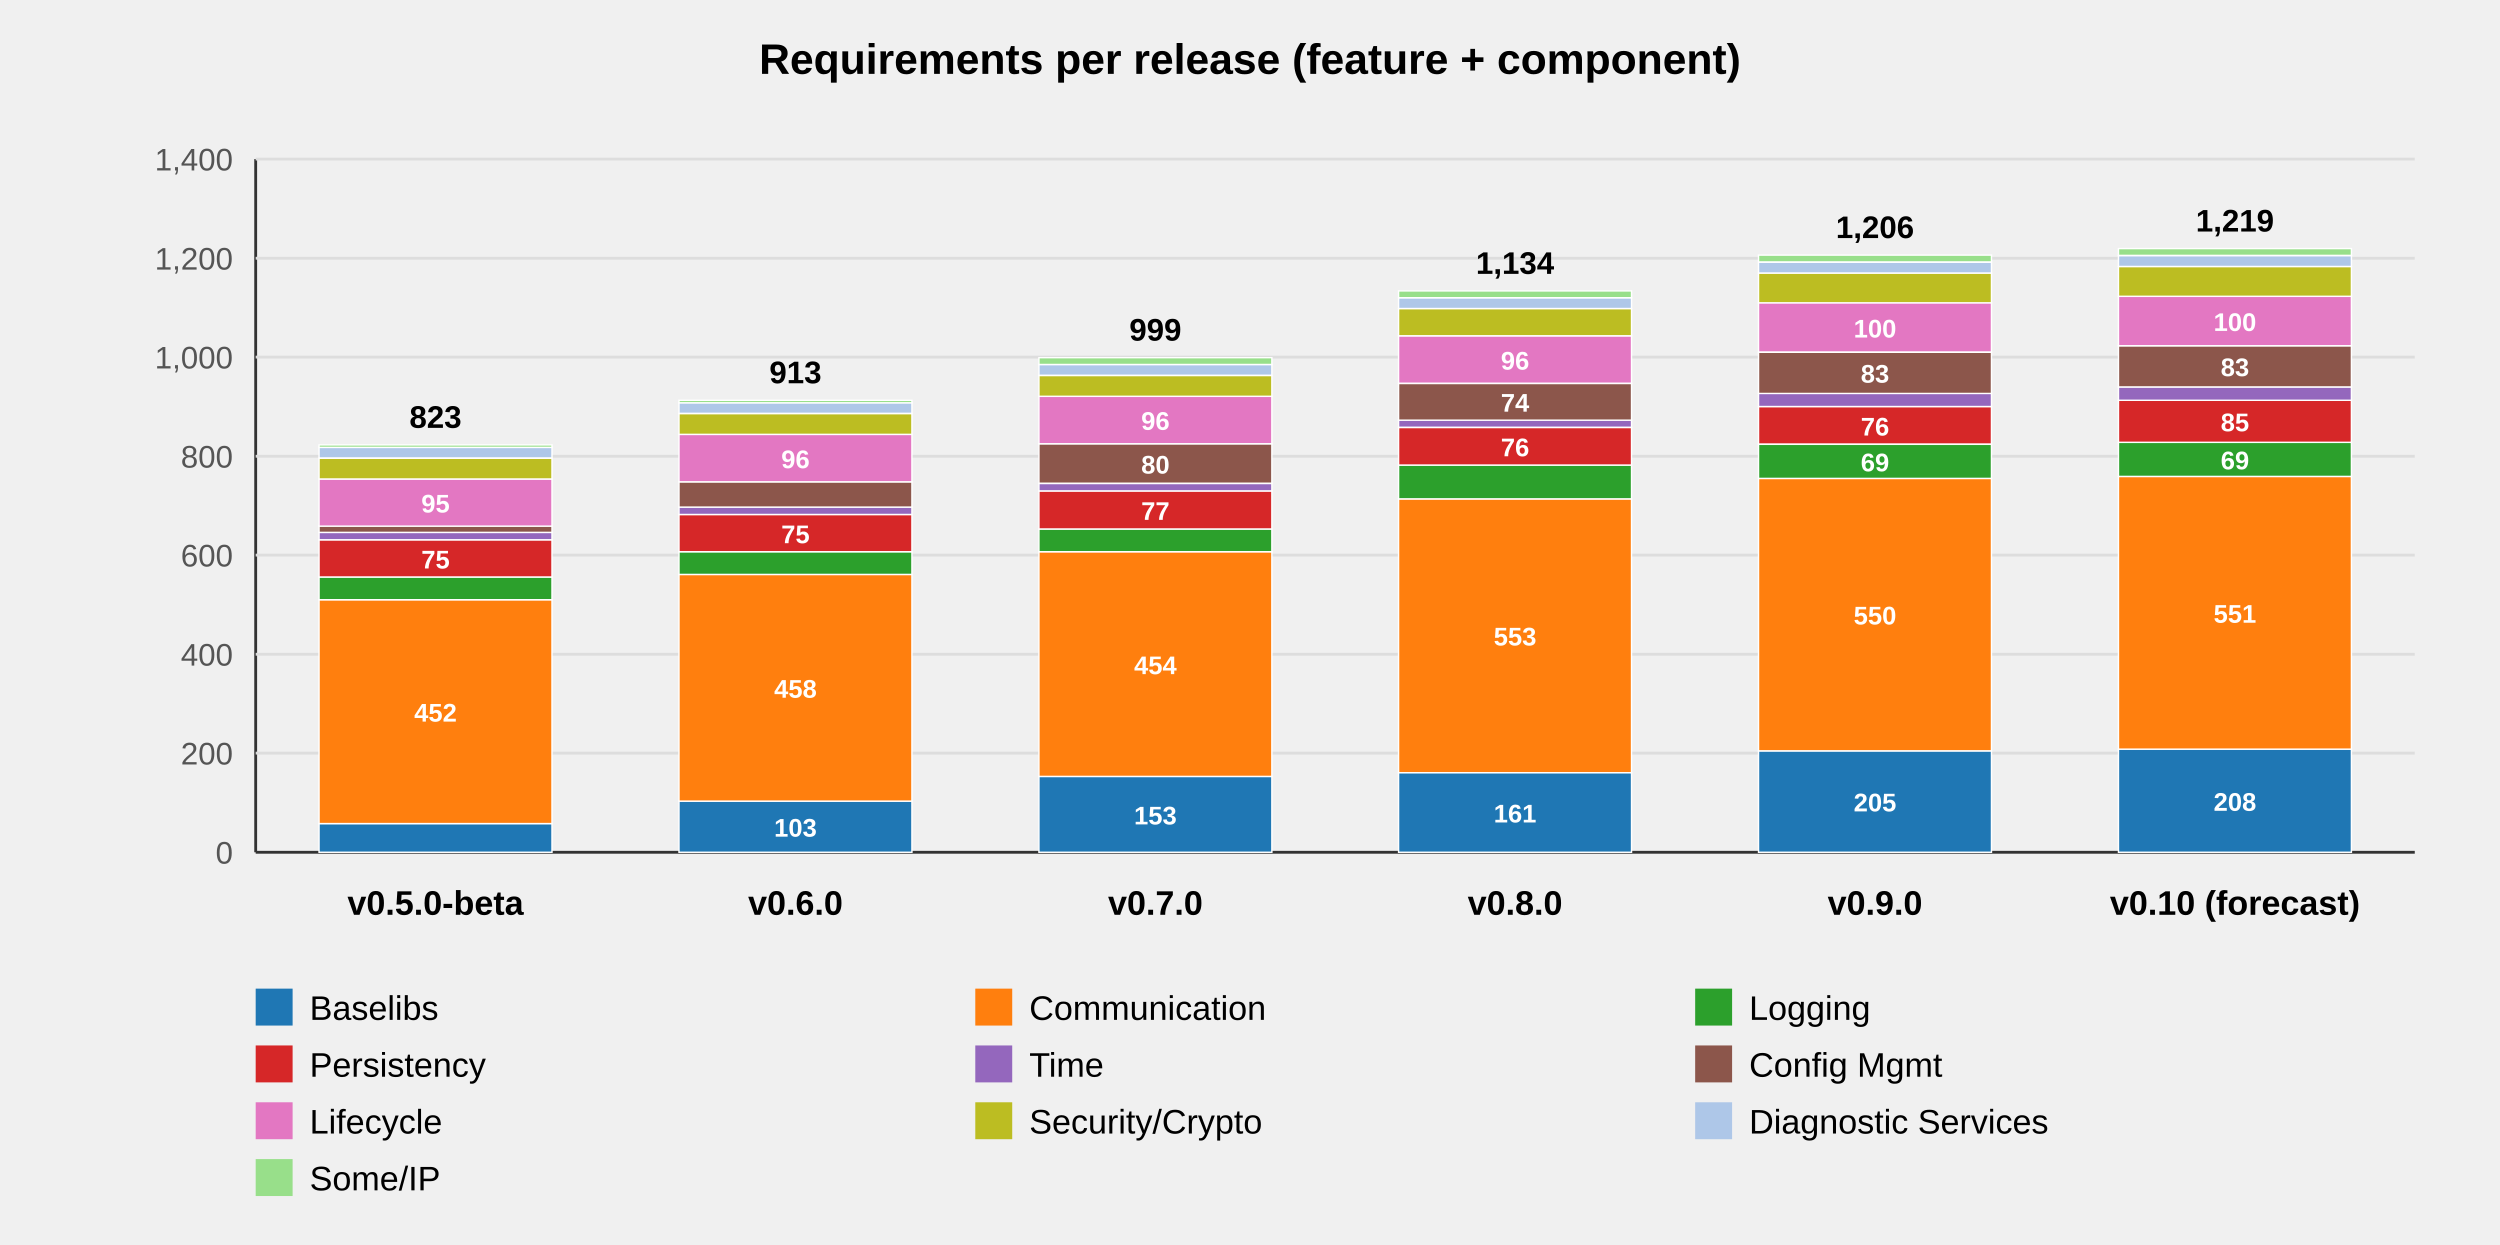
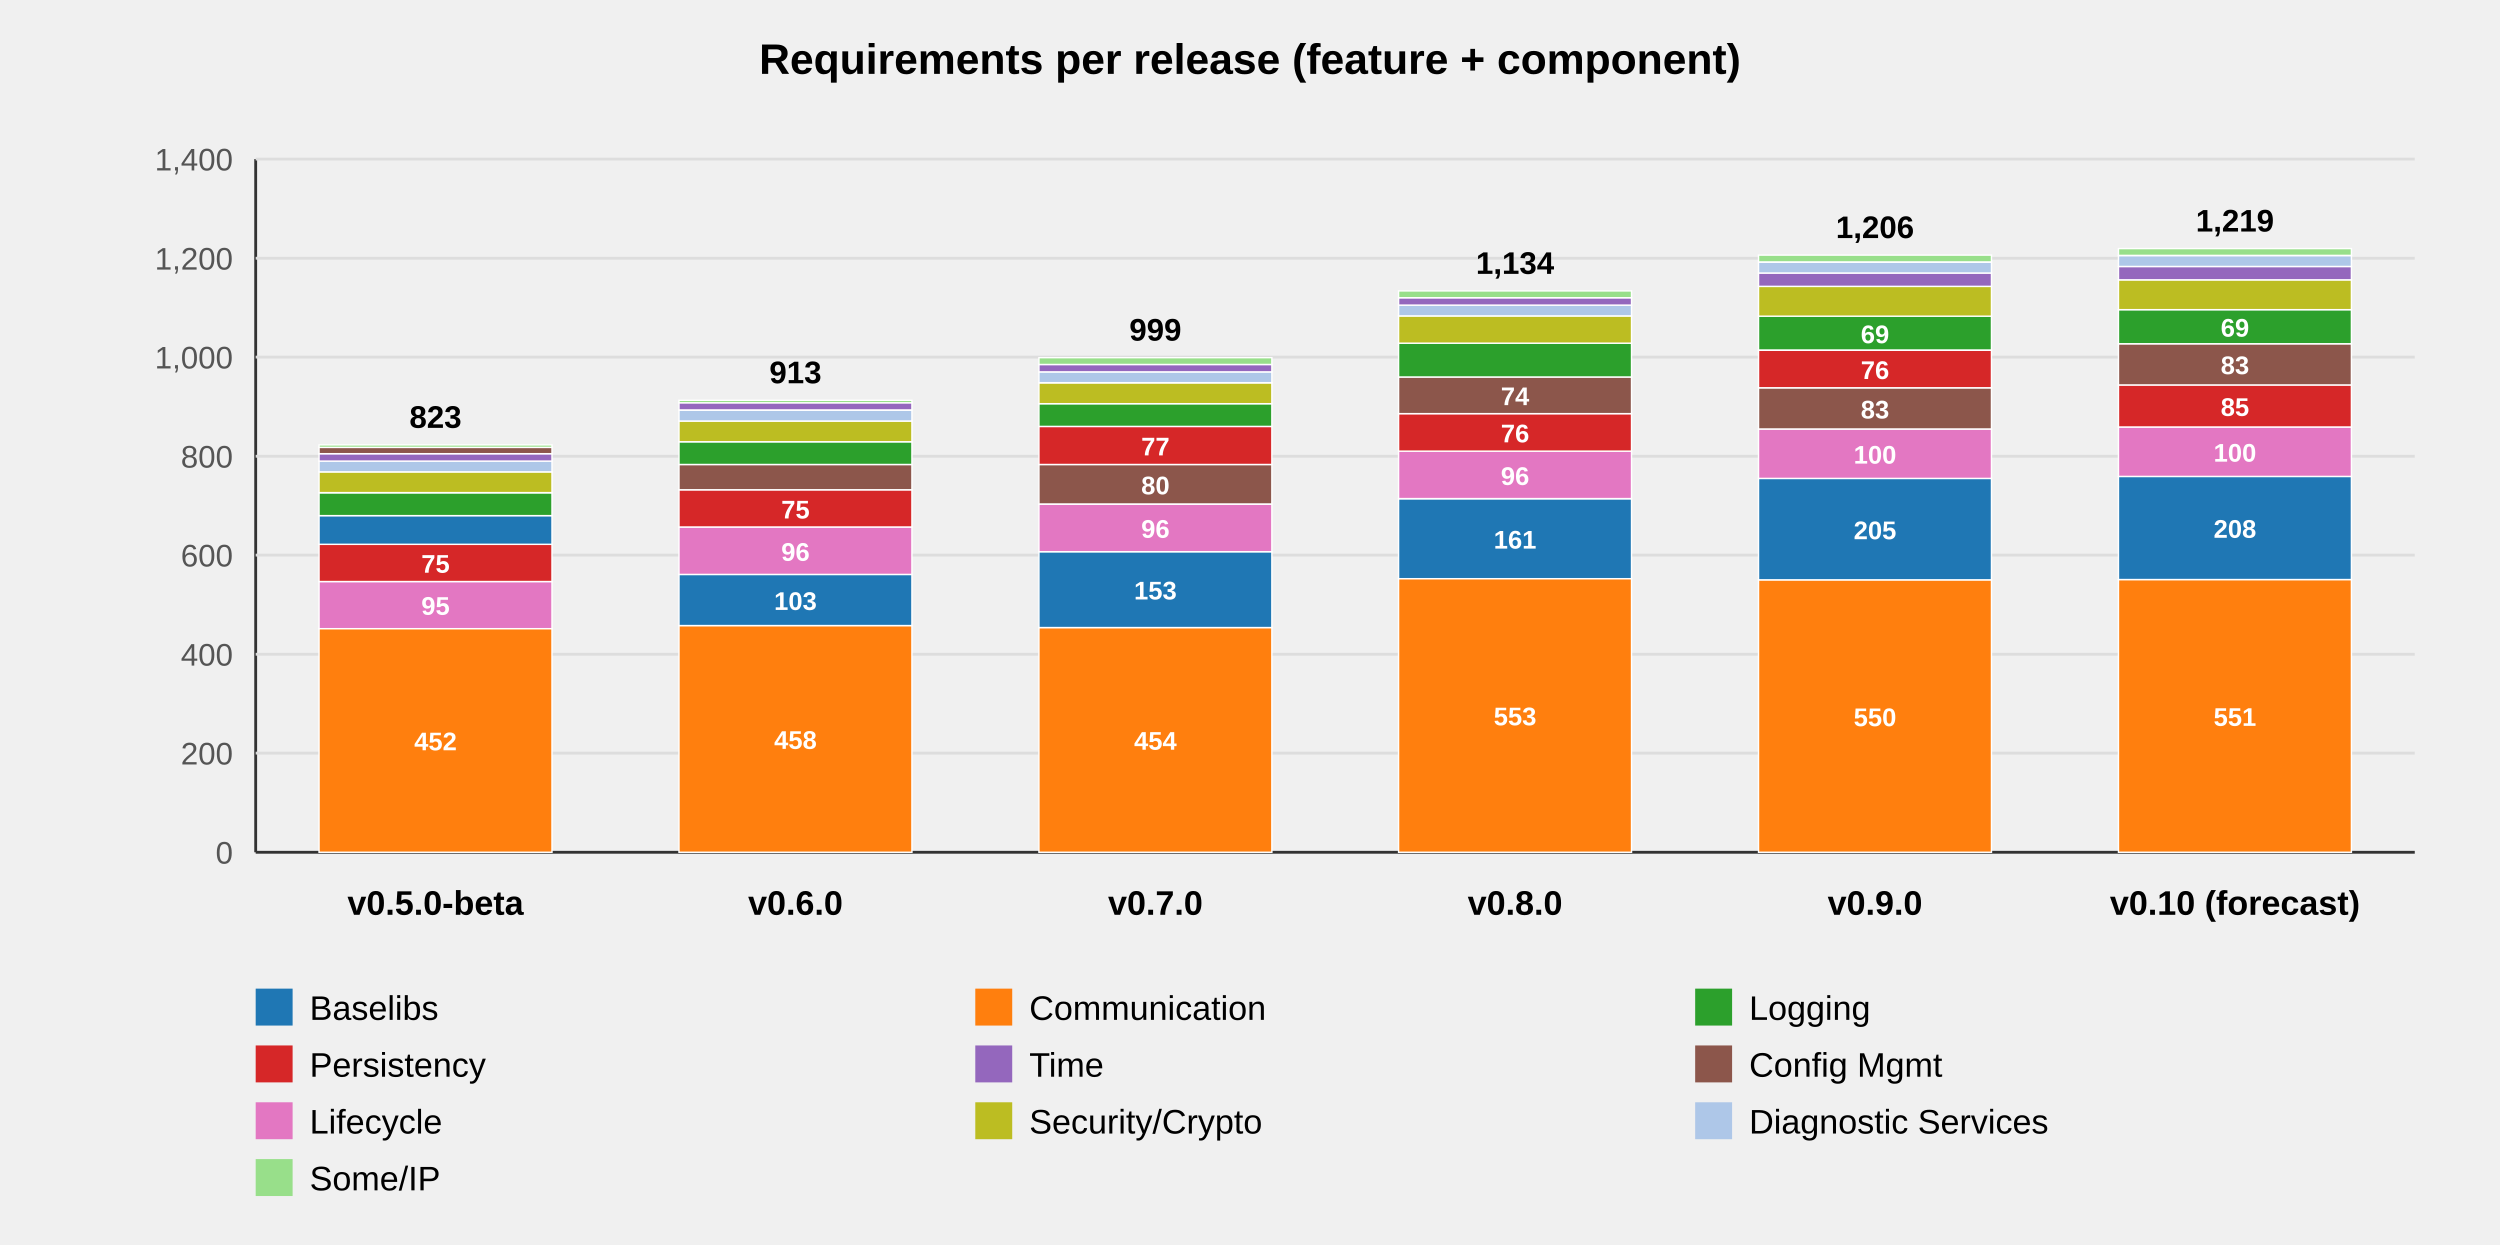
<svg xmlns="http://www.w3.org/2000/svg" viewBox="0 0 880 438" font-family="Arial, sans-serif" font-size="13" role="img">
  <text x="440" y="26" text-anchor="middle" font-size="15" font-weight="bold">Requirements per release (feature + component)</text>
  <line x1="90" y1="56" x2="90" y2="300" stroke="#333" />
  <line x1="90" y1="300" x2="850" y2="300" stroke="#333" />
  <g stroke="#ddd">
    <line x1="90" y1="265.1" x2="850" y2="265.1" />
    <line x1="90" y1="230.3" x2="850" y2="230.3" />
    <line x1="90" y1="195.4" x2="850" y2="195.4" />
    <line x1="90" y1="160.6" x2="850" y2="160.6" />
    <line x1="90" y1="125.7" x2="850" y2="125.7" />
    <line x1="90" y1="90.9" x2="850" y2="90.9" />
    <line x1="90" y1="56.0" x2="850" y2="56.0" />
  </g>
  <g fill="#555" text-anchor="end" font-size="11">
    <text x="82" y="304.0">0</text>
    <text x="82" y="269.1">200</text>
    <text x="82" y="234.3">400</text>
    <text x="82" y="199.4">600</text>
    <text x="82" y="164.6">800</text>
    <text x="82" y="129.7">1,000</text>
    <text x="82" y="94.9">1,200</text>
    <text x="82" y="60.0">1,400</text>
  </g>
-   <rect x="112.3" y="289.9" width="82" height="10.1" fill="#1f77b4" stroke="#fff" stroke-width="0.5" />
-   <rect x="112.3" y="211.1" width="82" height="78.8" fill="#ff7f0e" stroke="#fff" stroke-width="0.5" />
-   <text x="153.3" y="254.0" text-anchor="middle" font-size="9" fill="#fff" font-weight="bold">452</text>
-   <rect x="112.3" y="203.1" width="82" height="8.0" fill="#2ca02c" stroke="#fff" stroke-width="0.5" />
-   <rect x="112.3" y="190.0" width="82" height="13.1" fill="#d62728" stroke="#fff" stroke-width="0.5" />
-   <text x="153.3" y="200.1" text-anchor="middle" font-size="9" fill="#fff" font-weight="bold">75</text>
-   <rect x="112.3" y="187.4" width="82" height="2.6" fill="#9467bd" stroke="#fff" stroke-width="0.5" />
-   <rect x="112.3" y="185.1" width="82" height="2.3" fill="#8c564b" stroke="#fff" stroke-width="0.5" />
-   <rect x="112.3" y="168.6" width="82" height="16.6" fill="#e377c2" stroke="#fff" stroke-width="0.5" />
-   <text x="153.3" y="180.4" text-anchor="middle" font-size="9" fill="#fff" font-weight="bold">95</text>
-   <rect x="112.3" y="161.3" width="82" height="7.3" fill="#bcbd22" stroke="#fff" stroke-width="0.5" />
-   <rect x="112.3" y="157.4" width="82" height="3.8" fill="#aec7e8" stroke="#fff" stroke-width="0.5" />
+   <rect x="112.3" y="221.2" width="82" height="78.8" fill="#ff7f0e" stroke="#fff" stroke-width="0.5" />
+   <text x="153.3" y="264.1" text-anchor="middle" font-size="9" fill="#fff" font-weight="bold">452</text>
+   <rect x="112.3" y="204.7" width="82" height="16.6" fill="#e377c2" stroke="#fff" stroke-width="0.5" />
+   <text x="153.3" y="216.4" text-anchor="middle" font-size="9" fill="#fff" font-weight="bold">95</text>
+   <rect x="112.3" y="191.6" width="82" height="13.1" fill="#d62728" stroke="#fff" stroke-width="0.5" />
+   <text x="153.3" y="201.6" text-anchor="middle" font-size="9" fill="#fff" font-weight="bold">75</text>
+   <rect x="112.3" y="181.5" width="82" height="10.1" fill="#1f77b4" stroke="#fff" stroke-width="0.5" />
+   <rect x="112.3" y="173.5" width="82" height="8.0" fill="#2ca02c" stroke="#fff" stroke-width="0.5" />
+   <rect x="112.3" y="166.1" width="82" height="7.3" fill="#bcbd22" stroke="#fff" stroke-width="0.5" />
+   <rect x="112.3" y="162.3" width="82" height="3.8" fill="#aec7e8" stroke="#fff" stroke-width="0.5" />
+   <rect x="112.3" y="159.7" width="82" height="2.6" fill="#9467bd" stroke="#fff" stroke-width="0.5" />
+   <rect x="112.3" y="157.4" width="82" height="2.3" fill="#8c564b" stroke="#fff" stroke-width="0.5" />
  <rect x="112.3" y="156.6" width="82" height="0.9" fill="#98df8a" stroke="#fff" stroke-width="0.5" />
  <text x="153.3" y="150.6" text-anchor="middle" font-size="11" font-weight="bold">823</text>
  <text x="153.3" y="322" text-anchor="middle" font-weight="bold" font-size="12">v0.5.0-beta</text>
-   <rect x="239.0" y="282.0" width="82" height="18.0" fill="#1f77b4" stroke="#fff" stroke-width="0.5" />
-   <text x="280.0" y="294.5" text-anchor="middle" font-size="9" fill="#fff" font-weight="bold">103</text>
-   <rect x="239.0" y="202.2" width="82" height="79.8" fill="#ff7f0e" stroke="#fff" stroke-width="0.5" />
-   <text x="280.0" y="245.6" text-anchor="middle" font-size="9" fill="#fff" font-weight="bold">458</text>
-   <rect x="239.0" y="194.2" width="82" height="8.0" fill="#2ca02c" stroke="#fff" stroke-width="0.5" />
-   <rect x="239.0" y="181.1" width="82" height="13.1" fill="#d62728" stroke="#fff" stroke-width="0.5" />
-   <text x="280.0" y="191.2" text-anchor="middle" font-size="9" fill="#fff" font-weight="bold">75</text>
-   <rect x="239.0" y="178.5" width="82" height="2.6" fill="#9467bd" stroke="#fff" stroke-width="0.5" />
-   <rect x="239.0" y="169.6" width="82" height="8.9" fill="#8c564b" stroke="#fff" stroke-width="0.5" />
-   <rect x="239.0" y="152.9" width="82" height="16.7" fill="#e377c2" stroke="#fff" stroke-width="0.5" />
-   <text x="280.0" y="164.8" text-anchor="middle" font-size="9" fill="#fff" font-weight="bold">96</text>
-   <rect x="239.0" y="145.6" width="82" height="7.3" fill="#bcbd22" stroke="#fff" stroke-width="0.5" />
-   <rect x="239.0" y="141.7" width="82" height="3.8" fill="#aec7e8" stroke="#fff" stroke-width="0.5" />
+   <rect x="239.0" y="220.2" width="82" height="79.8" fill="#ff7f0e" stroke="#fff" stroke-width="0.5" />
+   <text x="280.0" y="263.6" text-anchor="middle" font-size="9" fill="#fff" font-weight="bold">458</text>
+   <rect x="239.0" y="202.2" width="82" height="18.0" fill="#1f77b4" stroke="#fff" stroke-width="0.5" />
+   <text x="280.0" y="214.7" text-anchor="middle" font-size="9" fill="#fff" font-weight="bold">103</text>
+   <rect x="239.0" y="185.5" width="82" height="16.7" fill="#e377c2" stroke="#fff" stroke-width="0.5" />
+   <text x="280.0" y="197.4" text-anchor="middle" font-size="9" fill="#fff" font-weight="bold">96</text>
+   <rect x="239.0" y="172.4" width="82" height="13.1" fill="#d62728" stroke="#fff" stroke-width="0.5" />
+   <text x="280.0" y="182.5" text-anchor="middle" font-size="9" fill="#fff" font-weight="bold">75</text>
+   <rect x="239.0" y="163.5" width="82" height="8.9" fill="#8c564b" stroke="#fff" stroke-width="0.5" />
+   <rect x="239.0" y="155.5" width="82" height="8.0" fill="#2ca02c" stroke="#fff" stroke-width="0.5" />
+   <rect x="239.0" y="148.2" width="82" height="7.3" fill="#bcbd22" stroke="#fff" stroke-width="0.5" />
+   <rect x="239.0" y="144.4" width="82" height="3.8" fill="#aec7e8" stroke="#fff" stroke-width="0.5" />
+   <rect x="239.0" y="141.7" width="82" height="2.6" fill="#9467bd" stroke="#fff" stroke-width="0.5" />
  <rect x="239.0" y="140.9" width="82" height="0.9" fill="#98df8a" stroke="#fff" stroke-width="0.5" />
  <text x="280.0" y="134.9" text-anchor="middle" font-size="11" font-weight="bold">913</text>
  <text x="280.0" y="322" text-anchor="middle" font-weight="bold" font-size="12">v0.6.0</text>
-   <rect x="365.7" y="273.3" width="82" height="26.7" fill="#1f77b4" stroke="#fff" stroke-width="0.5" />
-   <text x="406.7" y="290.2" text-anchor="middle" font-size="9" fill="#fff" font-weight="bold">153</text>
-   <rect x="365.7" y="194.2" width="82" height="79.1" fill="#ff7f0e" stroke="#fff" stroke-width="0.5" />
-   <text x="406.7" y="237.3" text-anchor="middle" font-size="9" fill="#fff" font-weight="bold">454</text>
-   <rect x="365.7" y="186.2" width="82" height="8.0" fill="#2ca02c" stroke="#fff" stroke-width="0.5" />
-   <rect x="365.7" y="172.8" width="82" height="13.4" fill="#d62728" stroke="#fff" stroke-width="0.5" />
-   <text x="406.7" y="183.0" text-anchor="middle" font-size="9" fill="#fff" font-weight="bold">77</text>
-   <rect x="365.7" y="170.2" width="82" height="2.6" fill="#9467bd" stroke="#fff" stroke-width="0.5" />
-   <rect x="365.7" y="156.2" width="82" height="13.9" fill="#8c564b" stroke="#fff" stroke-width="0.5" />
-   <text x="406.7" y="166.7" text-anchor="middle" font-size="9" fill="#fff" font-weight="bold">80</text>
-   <rect x="365.7" y="139.5" width="82" height="16.7" fill="#e377c2" stroke="#fff" stroke-width="0.5" />
-   <text x="406.7" y="151.3" text-anchor="middle" font-size="9" fill="#fff" font-weight="bold">96</text>
-   <rect x="365.7" y="132.2" width="82" height="7.3" fill="#bcbd22" stroke="#fff" stroke-width="0.5" />
-   <rect x="365.7" y="128.3" width="82" height="3.8" fill="#aec7e8" stroke="#fff" stroke-width="0.5" />
+   <rect x="365.7" y="220.9" width="82" height="79.1" fill="#ff7f0e" stroke="#fff" stroke-width="0.5" />
+   <text x="406.7" y="263.9" text-anchor="middle" font-size="9" fill="#fff" font-weight="bold">454</text>
+   <rect x="365.7" y="194.2" width="82" height="26.7" fill="#1f77b4" stroke="#fff" stroke-width="0.5" />
+   <text x="406.7" y="211.0" text-anchor="middle" font-size="9" fill="#fff" font-weight="bold">153</text>
+   <rect x="365.7" y="177.5" width="82" height="16.7" fill="#e377c2" stroke="#fff" stroke-width="0.5" />
+   <text x="406.7" y="189.3" text-anchor="middle" font-size="9" fill="#fff" font-weight="bold">96</text>
+   <rect x="365.7" y="163.5" width="82" height="13.9" fill="#8c564b" stroke="#fff" stroke-width="0.5" />
+   <text x="406.7" y="174.0" text-anchor="middle" font-size="9" fill="#fff" font-weight="bold">80</text>
+   <rect x="365.7" y="150.1" width="82" height="13.4" fill="#d62728" stroke="#fff" stroke-width="0.5" />
+   <text x="406.7" y="160.3" text-anchor="middle" font-size="9" fill="#fff" font-weight="bold">77</text>
+   <rect x="365.7" y="142.1" width="82" height="8.0" fill="#2ca02c" stroke="#fff" stroke-width="0.5" />
+   <rect x="365.7" y="134.8" width="82" height="7.3" fill="#bcbd22" stroke="#fff" stroke-width="0.5" />
+   <rect x="365.7" y="130.9" width="82" height="3.8" fill="#aec7e8" stroke="#fff" stroke-width="0.5" />
+   <rect x="365.7" y="128.3" width="82" height="2.6" fill="#9467bd" stroke="#fff" stroke-width="0.5" />
  <rect x="365.7" y="125.9" width="82" height="2.4" fill="#98df8a" stroke="#fff" stroke-width="0.5" />
  <text x="406.7" y="119.9" text-anchor="middle" font-size="11" font-weight="bold">999</text>
  <text x="406.7" y="322" text-anchor="middle" font-weight="bold" font-size="12">v0.7.0</text>
-   <rect x="492.3" y="271.9" width="82" height="28.1" fill="#1f77b4" stroke="#fff" stroke-width="0.5" />
-   <text x="533.3" y="289.5" text-anchor="middle" font-size="9" fill="#fff" font-weight="bold">161</text>
-   <rect x="492.3" y="175.6" width="82" height="96.4" fill="#ff7f0e" stroke="#fff" stroke-width="0.5" />
-   <text x="533.3" y="227.2" text-anchor="middle" font-size="9" fill="#fff" font-weight="bold">553</text>
-   <rect x="492.3" y="163.7" width="82" height="11.9" fill="#2ca02c" stroke="#fff" stroke-width="0.5" />
-   <rect x="492.3" y="150.5" width="82" height="13.2" fill="#d62728" stroke="#fff" stroke-width="0.5" />
-   <text x="533.3" y="160.6" text-anchor="middle" font-size="9" fill="#fff" font-weight="bold">76</text>
-   <rect x="492.3" y="147.8" width="82" height="2.6" fill="#9467bd" stroke="#fff" stroke-width="0.5" />
-   <rect x="492.3" y="135.0" width="82" height="12.9" fill="#8c564b" stroke="#fff" stroke-width="0.5" />
-   <text x="533.3" y="144.9" text-anchor="middle" font-size="9" fill="#fff" font-weight="bold">74</text>
-   <rect x="492.3" y="118.2" width="82" height="16.7" fill="#e377c2" stroke="#fff" stroke-width="0.5" />
-   <text x="533.3" y="130.1" text-anchor="middle" font-size="9" fill="#fff" font-weight="bold">96</text>
-   <rect x="492.3" y="108.6" width="82" height="9.6" fill="#bcbd22" stroke="#fff" stroke-width="0.5" />
-   <rect x="492.3" y="104.8" width="82" height="3.8" fill="#aec7e8" stroke="#fff" stroke-width="0.5" />
+   <rect x="492.3" y="203.6" width="82" height="96.4" fill="#ff7f0e" stroke="#fff" stroke-width="0.5" />
+   <text x="533.3" y="255.3" text-anchor="middle" font-size="9" fill="#fff" font-weight="bold">553</text>
+   <rect x="492.3" y="175.6" width="82" height="28.1" fill="#1f77b4" stroke="#fff" stroke-width="0.5" />
+   <text x="533.3" y="193.1" text-anchor="middle" font-size="9" fill="#fff" font-weight="bold">161</text>
+   <rect x="492.3" y="158.8" width="82" height="16.7" fill="#e377c2" stroke="#fff" stroke-width="0.5" />
+   <text x="533.3" y="170.7" text-anchor="middle" font-size="9" fill="#fff" font-weight="bold">96</text>
+   <rect x="492.3" y="145.6" width="82" height="13.2" fill="#d62728" stroke="#fff" stroke-width="0.5" />
+   <text x="533.3" y="155.7" text-anchor="middle" font-size="9" fill="#fff" font-weight="bold">76</text>
+   <rect x="492.3" y="132.7" width="82" height="12.9" fill="#8c564b" stroke="#fff" stroke-width="0.5" />
+   <text x="533.3" y="142.6" text-anchor="middle" font-size="9" fill="#fff" font-weight="bold">74</text>
+   <rect x="492.3" y="120.8" width="82" height="11.9" fill="#2ca02c" stroke="#fff" stroke-width="0.5" />
+   <rect x="492.3" y="111.2" width="82" height="9.6" fill="#bcbd22" stroke="#fff" stroke-width="0.5" />
+   <rect x="492.3" y="107.4" width="82" height="3.8" fill="#aec7e8" stroke="#fff" stroke-width="0.5" />
+   <rect x="492.3" y="104.8" width="82" height="2.6" fill="#9467bd" stroke="#fff" stroke-width="0.5" />
  <rect x="492.3" y="102.4" width="82" height="2.4" fill="#98df8a" stroke="#fff" stroke-width="0.5" />
  <text x="533.3" y="96.4" text-anchor="middle" font-size="11" font-weight="bold">1,134</text>
  <text x="533.3" y="322" text-anchor="middle" font-weight="bold" font-size="12">v0.8.0</text>
-   <rect x="619.0" y="264.3" width="82" height="35.7" fill="#1f77b4" stroke="#fff" stroke-width="0.5" />
-   <text x="660.0" y="285.6" text-anchor="middle" font-size="9" fill="#fff" font-weight="bold">205</text>
-   <rect x="619.0" y="168.4" width="82" height="95.9" fill="#ff7f0e" stroke="#fff" stroke-width="0.5" />
-   <text x="660.0" y="219.8" text-anchor="middle" font-size="9" fill="#fff" font-weight="bold">550</text>
-   <rect x="619.0" y="156.4" width="82" height="12.0" fill="#2ca02c" stroke="#fff" stroke-width="0.5" />
-   <text x="660.0" y="165.9" text-anchor="middle" font-size="9" fill="#fff" font-weight="bold">69</text>
-   <rect x="619.0" y="143.1" width="82" height="13.2" fill="#d62728" stroke="#fff" stroke-width="0.5" />
-   <text x="660.0" y="153.3" text-anchor="middle" font-size="9" fill="#fff" font-weight="bold">76</text>
-   <rect x="619.0" y="138.4" width="82" height="4.7" fill="#9467bd" stroke="#fff" stroke-width="0.5" />
-   <rect x="619.0" y="124.0" width="82" height="14.5" fill="#8c564b" stroke="#fff" stroke-width="0.5" />
-   <text x="660.0" y="134.7" text-anchor="middle" font-size="9" fill="#fff" font-weight="bold">83</text>
-   <rect x="619.0" y="106.5" width="82" height="17.4" fill="#e377c2" stroke="#fff" stroke-width="0.5" />
-   <text x="660.0" y="118.8" text-anchor="middle" font-size="9" fill="#fff" font-weight="bold">100</text>
-   <rect x="619.0" y="96.1" width="82" height="10.5" fill="#bcbd22" stroke="#fff" stroke-width="0.5" />
+   <rect x="619.0" y="204.1" width="82" height="95.9" fill="#ff7f0e" stroke="#fff" stroke-width="0.5" />
+   <text x="660.0" y="255.6" text-anchor="middle" font-size="9" fill="#fff" font-weight="bold">550</text>
+   <rect x="619.0" y="168.4" width="82" height="35.7" fill="#1f77b4" stroke="#fff" stroke-width="0.5" />
+   <text x="660.0" y="189.8" text-anchor="middle" font-size="9" fill="#fff" font-weight="bold">205</text>
+   <rect x="619.0" y="151.0" width="82" height="17.4" fill="#e377c2" stroke="#fff" stroke-width="0.5" />
+   <text x="660.0" y="163.2" text-anchor="middle" font-size="9" fill="#fff" font-weight="bold">100</text>
+   <rect x="619.0" y="136.5" width="82" height="14.5" fill="#8c564b" stroke="#fff" stroke-width="0.5" />
+   <text x="660.0" y="147.3" text-anchor="middle" font-size="9" fill="#fff" font-weight="bold">83</text>
+   <rect x="619.0" y="123.3" width="82" height="13.2" fill="#d62728" stroke="#fff" stroke-width="0.5" />
+   <text x="660.0" y="133.4" text-anchor="middle" font-size="9" fill="#fff" font-weight="bold">76</text>
+   <rect x="619.0" y="111.2" width="82" height="12.0" fill="#2ca02c" stroke="#fff" stroke-width="0.5" />
+   <text x="660.0" y="120.8" text-anchor="middle" font-size="9" fill="#fff" font-weight="bold">69</text>
+   <rect x="619.0" y="100.8" width="82" height="10.5" fill="#bcbd22" stroke="#fff" stroke-width="0.5" />
+   <rect x="619.0" y="96.1" width="82" height="4.7" fill="#9467bd" stroke="#fff" stroke-width="0.5" />
  <rect x="619.0" y="92.3" width="82" height="3.8" fill="#aec7e8" stroke="#fff" stroke-width="0.5" />
  <rect x="619.0" y="89.8" width="82" height="2.4" fill="#98df8a" stroke="#fff" stroke-width="0.5" />
  <text x="660.0" y="83.8" text-anchor="middle" font-size="11" font-weight="bold">1,206</text>
  <text x="660.0" y="322" text-anchor="middle" font-weight="bold" font-size="12">v0.9.0</text>
-   <rect x="745.7" y="263.7" width="82" height="36.3" fill="#1f77b4" stroke="#fff" stroke-width="0.5" />
-   <text x="786.7" y="285.4" text-anchor="middle" font-size="9" fill="#fff" font-weight="bold">208</text>
-   <rect x="745.7" y="167.7" width="82" height="96.0" fill="#ff7f0e" stroke="#fff" stroke-width="0.5" />
-   <text x="786.7" y="219.2" text-anchor="middle" font-size="9" fill="#fff" font-weight="bold">551</text>
-   <rect x="745.7" y="155.7" width="82" height="12.0" fill="#2ca02c" stroke="#fff" stroke-width="0.5" />
-   <text x="786.7" y="165.2" text-anchor="middle" font-size="9" fill="#fff" font-weight="bold">69</text>
-   <rect x="745.7" y="140.9" width="82" height="14.8" fill="#d62728" stroke="#fff" stroke-width="0.5" />
-   <text x="786.7" y="151.8" text-anchor="middle" font-size="9" fill="#fff" font-weight="bold">85</text>
-   <rect x="745.7" y="136.2" width="82" height="4.7" fill="#9467bd" stroke="#fff" stroke-width="0.5" />
-   <rect x="745.7" y="121.7" width="82" height="14.5" fill="#8c564b" stroke="#fff" stroke-width="0.5" />
-   <text x="786.7" y="132.4" text-anchor="middle" font-size="9" fill="#fff" font-weight="bold">83</text>
-   <rect x="745.7" y="104.3" width="82" height="17.4" fill="#e377c2" stroke="#fff" stroke-width="0.5" />
-   <text x="786.7" y="116.5" text-anchor="middle" font-size="9" fill="#fff" font-weight="bold">100</text>
-   <rect x="745.7" y="93.8" width="82" height="10.5" fill="#bcbd22" stroke="#fff" stroke-width="0.5" />
+   <rect x="745.7" y="204.0" width="82" height="96.0" fill="#ff7f0e" stroke="#fff" stroke-width="0.5" />
+   <text x="786.7" y="255.5" text-anchor="middle" font-size="9" fill="#fff" font-weight="bold">551</text>
+   <rect x="745.7" y="167.7" width="82" height="36.3" fill="#1f77b4" stroke="#fff" stroke-width="0.5" />
+   <text x="786.7" y="189.3" text-anchor="middle" font-size="9" fill="#fff" font-weight="bold">208</text>
+   <rect x="745.7" y="150.3" width="82" height="17.4" fill="#e377c2" stroke="#fff" stroke-width="0.5" />
+   <text x="786.7" y="162.5" text-anchor="middle" font-size="9" fill="#fff" font-weight="bold">100</text>
+   <rect x="745.7" y="135.5" width="82" height="14.8" fill="#d62728" stroke="#fff" stroke-width="0.5" />
+   <text x="786.7" y="146.4" text-anchor="middle" font-size="9" fill="#fff" font-weight="bold">85</text>
+   <rect x="745.7" y="121.0" width="82" height="14.5" fill="#8c564b" stroke="#fff" stroke-width="0.5" />
+   <text x="786.7" y="131.7" text-anchor="middle" font-size="9" fill="#fff" font-weight="bold">83</text>
+   <rect x="745.7" y="109.0" width="82" height="12.0" fill="#2ca02c" stroke="#fff" stroke-width="0.5" />
+   <text x="786.7" y="118.5" text-anchor="middle" font-size="9" fill="#fff" font-weight="bold">69</text>
+   <rect x="745.7" y="98.5" width="82" height="10.5" fill="#bcbd22" stroke="#fff" stroke-width="0.5" />
+   <rect x="745.7" y="93.8" width="82" height="4.7" fill="#9467bd" stroke="#fff" stroke-width="0.5" />
  <rect x="745.7" y="90.0" width="82" height="3.8" fill="#aec7e8" stroke="#fff" stroke-width="0.5" />
  <rect x="745.7" y="87.5" width="82" height="2.4" fill="#98df8a" stroke="#fff" stroke-width="0.5" />
  <text x="786.7" y="81.5" text-anchor="middle" font-size="11" font-weight="bold">1,219</text>
  <text x="786.7" y="322" text-anchor="middle" font-weight="bold" font-size="12">v0.10 (forecast)</text>
  <g font-size="12">
    <rect x="90.0" y="348" width="13" height="13" fill="#1f77b4" />
    <text x="109.0" y="359">Baselibs</text>
    <rect x="343.3" y="348" width="13" height="13" fill="#ff7f0e" />
    <text x="362.3" y="359">Communication</text>
    <rect x="596.7" y="348" width="13" height="13" fill="#2ca02c" />
    <text x="615.7" y="359">Logging</text>
    <rect x="90.0" y="368" width="13" height="13" fill="#d62728" />
    <text x="109.0" y="379">Persistency</text>
    <rect x="343.3" y="368" width="13" height="13" fill="#9467bd" />
    <text x="362.3" y="379">Time</text>
    <rect x="596.7" y="368" width="13" height="13" fill="#8c564b" />
    <text x="615.7" y="379">Config Mgmt</text>
    <rect x="90.0" y="388" width="13" height="13" fill="#e377c2" />
    <text x="109.0" y="399">Lifecycle</text>
    <rect x="343.3" y="388" width="13" height="13" fill="#bcbd22" />
    <text x="362.3" y="399">Security/Crypto</text>
    <rect x="596.7" y="388" width="13" height="13" fill="#aec7e8" />
    <text x="615.7" y="399">Diagnostic Services</text>
    <rect x="90.0" y="408" width="13" height="13" fill="#98df8a" />
    <text x="109.0" y="419">Some/IP</text>
  </g>
</svg>
